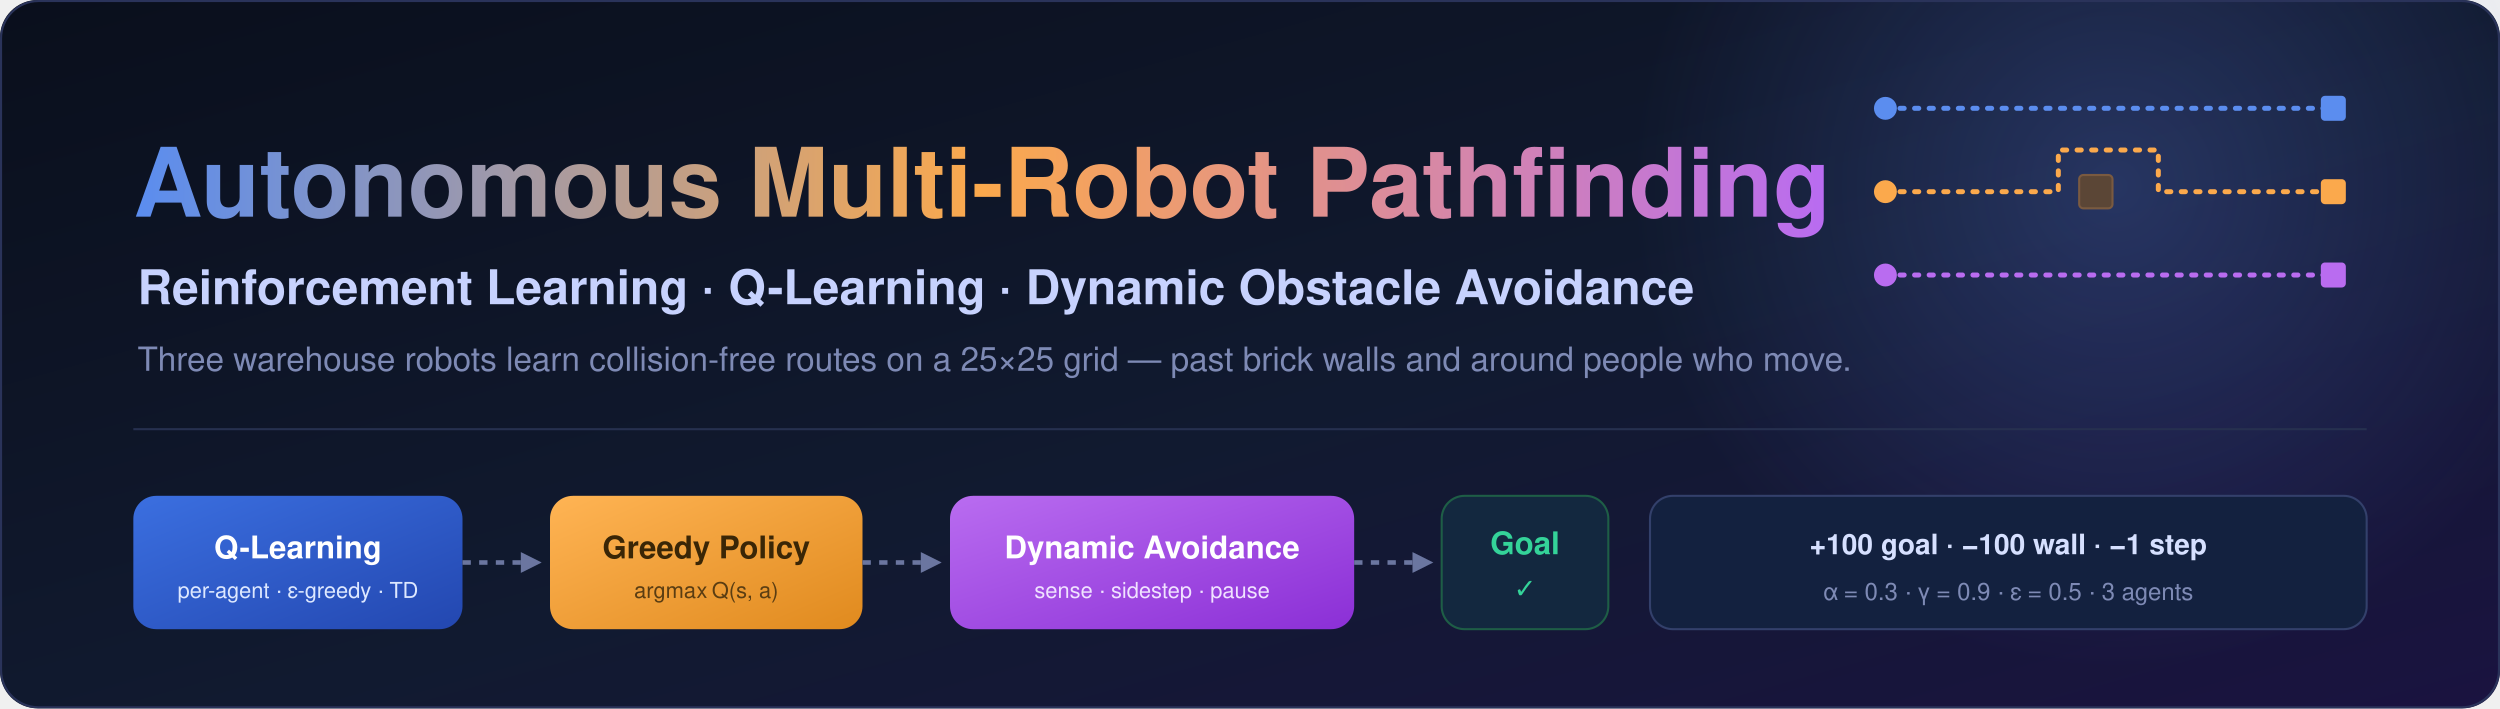
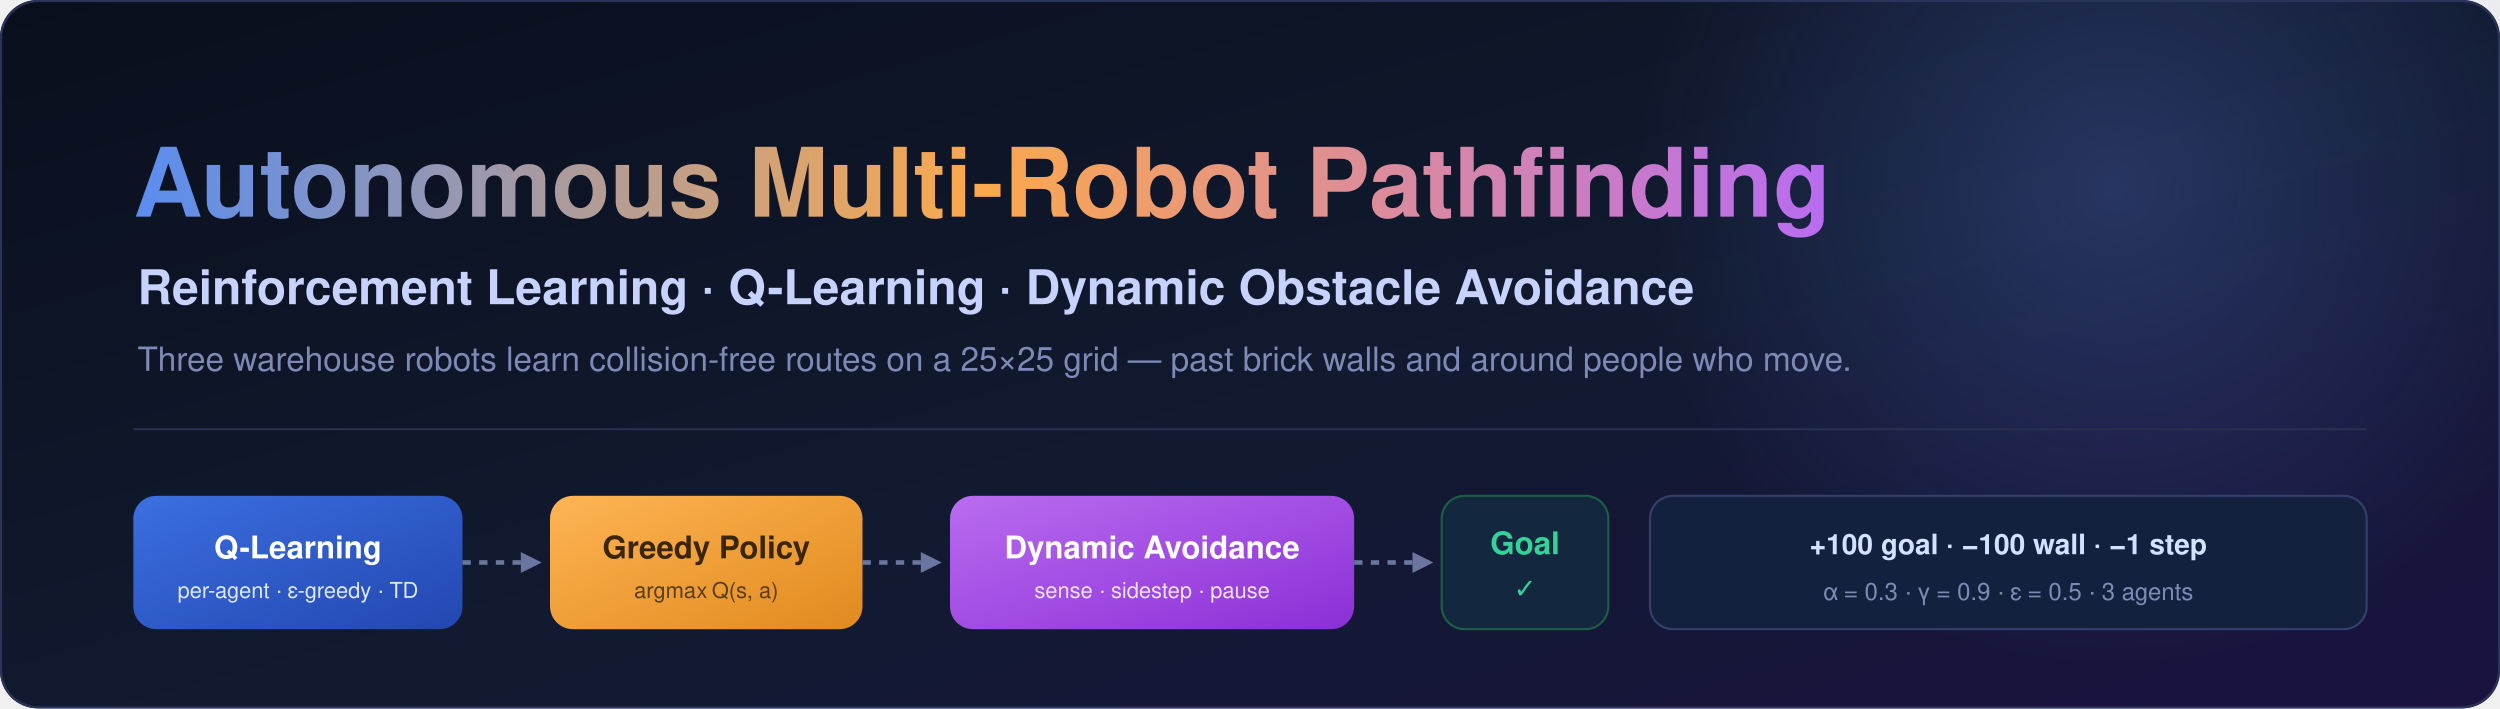
<svg xmlns="http://www.w3.org/2000/svg" width="1200" height="340" viewBox="0 0 1200 340" role="img" aria-label="Autonomous Multi-Robot Pathfinding using Reinforcement Learning">
  <defs>
    <linearGradient id="bg" x1="0" y1="0" x2="1" y2="1">
      <stop offset="0" stop-color="#0A0F1C" />
      <stop offset="0.55" stop-color="#111A30" />
      <stop offset="1" stop-color="#1A1340" />
    </linearGradient>
    <linearGradient id="title" x1="0" y1="0" x2="1" y2="0">
      <stop offset="0" stop-color="#5B8DEF" />
      <stop offset="0.5" stop-color="#FBA94C" />
      <stop offset="1" stop-color="#B96CF0" />
    </linearGradient>
    <linearGradient id="s1" x1="0" y1="0" x2="1" y2="1">
      <stop offset="0" stop-color="#3B6FE0" />
      <stop offset="1" stop-color="#2347B0" />
    </linearGradient>
    <linearGradient id="s2" x1="0" y1="0" x2="1" y2="1">
      <stop offset="0" stop-color="#FFB454" />
      <stop offset="1" stop-color="#E08A1E" />
    </linearGradient>
    <linearGradient id="s3" x1="0" y1="0" x2="1" y2="1">
      <stop offset="0" stop-color="#B96CF0" />
      <stop offset="1" stop-color="#8B2FD6" />
    </linearGradient>
    <radialGradient id="glow" cx="0.5" cy="0.5" r="0.5">
      <stop offset="0" stop-color="#6C8BFF" stop-opacity="0.24" />
      <stop offset="1" stop-color="#6C8BFF" stop-opacity="0" />
    </radialGradient>
  </defs>
  <rect width="1200" height="340" rx="18" fill="url(#bg)" />
  <circle cx="1015" cy="90" r="230" fill="url(#glow)" />
-   <g stroke-width="2.4" fill="none" stroke-linecap="round" stroke-dasharray="2 5">
-     <polyline points="905,52 1118,52" stroke="#5B8DEF" />
-     <polyline points="905,92 988,92 988,72 1036,72 1036,92 1118,92" stroke="#FBA94C" />
-     <polyline points="905,132 1118,132" stroke="#B96CF0" />
-   </g>
-   <rect x="998" y="84" width="16" height="16" rx="2" fill="#5B4636" stroke="#7A5A40" />
-   <g>
-     <circle cx="905" cy="52" r="5.5" fill="#5B8DEF" />
-     <rect x="1114" y="46" width="12" height="12" rx="2" fill="#5B8DEF" />
-     <circle cx="905" cy="92" r="5.5" fill="#FBA94C" />
-     <rect x="1114" y="86" width="12" height="12" rx="2" fill="#FBA94C" />
-     <circle cx="905" cy="132" r="5.5" fill="#B96CF0" />
-     <rect x="1114" y="126" width="12" height="12" rx="2" fill="#B96CF0" />
-   </g>
  <text x="64" y="104" font-family="'Segoe UI',Helvetica,Arial,sans-serif" font-size="46" font-weight="800" fill="url(#title)">Autonomous Multi-Robot Pathfinding</text>
  <text x="66" y="146" font-family="'Segoe UI',Helvetica,Arial,sans-serif" font-size="23" font-weight="600" fill="#C7D2FE">Reinforcement Learning · Q-Learning · Dynamic Obstacle Avoidance</text>
  <text x="66" y="178" font-family="'Segoe UI',Helvetica,Arial,sans-serif" font-size="16" font-weight="400" fill="#7E8AB5">Three warehouse robots learn collision-free routes on a 25×25 grid — past brick walls and around people who move.</text>
  <line x1="64" y1="206" x2="1136" y2="206" stroke="#26304F" stroke-width="1" />
  <g font-family="'Segoe UI',Helvetica,Arial,sans-serif">
    <rect x="64" y="238" width="158" height="64" rx="11" fill="url(#s1)" />
    <text x="143" y="268" text-anchor="middle" font-size="15" font-weight="700" fill="#FFFFFF">Q-Learning</text>
    <text x="143" y="287" text-anchor="middle" font-size="10.5" fill="#DDE8FF">per-agent · ε-greedy · TD</text>
    <line x1="222" y1="270" x2="252" y2="270" stroke="#6B76A0" stroke-width="2.2" stroke-dasharray="4 4" />
    <polygon points="260,270 250,265 250,275" fill="#6B76A0" />
    <rect x="264" y="238" width="150" height="64" rx="11" fill="url(#s2)" />
    <text x="339" y="268" text-anchor="middle" font-size="15" font-weight="700" fill="#3A2606">Greedy Policy</text>
    <text x="339" y="287" text-anchor="middle" font-size="10.5" fill="#5A3D12">argmax Q(s, a)</text>
    <line x1="414" y1="270" x2="444" y2="270" stroke="#6B76A0" stroke-width="2.2" stroke-dasharray="4 4" />
    <polygon points="452,270 442,265 442,275" fill="#6B76A0" />
    <rect x="456" y="238" width="194" height="64" rx="11" fill="url(#s3)" />
    <text x="553" y="268" text-anchor="middle" font-size="15" font-weight="700" fill="#FFFFFF">Dynamic Avoidance</text>
    <text x="553" y="287" text-anchor="middle" font-size="10.5" fill="#F0E2FF">sense · sidestep · pause</text>
    <line x1="650" y1="270" x2="680" y2="270" stroke="#6B76A0" stroke-width="2.2" stroke-dasharray="4 4" />
    <polygon points="688,270 678,265 678,275" fill="#6B76A0" />
    <rect x="692" y="238" width="80" height="64" rx="11" fill="#13283F" stroke="#1E5E46" />
    <text x="732" y="266" text-anchor="middle" font-size="15" font-weight="700" fill="#34D399">Goal</text>
    <text x="732" y="287" text-anchor="middle" font-size="13" fill="#34D399">✓</text>
    <rect x="792" y="238" width="344" height="64" rx="11" fill="#13213F" stroke="#33406B" />
    <text x="964" y="266" text-anchor="middle" font-size="13.5" font-weight="600" fill="#D6E0FF">+100 goal · −100 wall · −1 step</text>
    <text x="964" y="288" text-anchor="middle" font-size="11.5" fill="#7E8AB5">α = 0.3 · γ = 0.9 · ε = 0.5 · 3 agents</text>
  </g>
  <rect x="0.5" y="0.5" width="1199" height="339" rx="18" fill="none" stroke="#2A335A" stroke-width="1" />
</svg>
